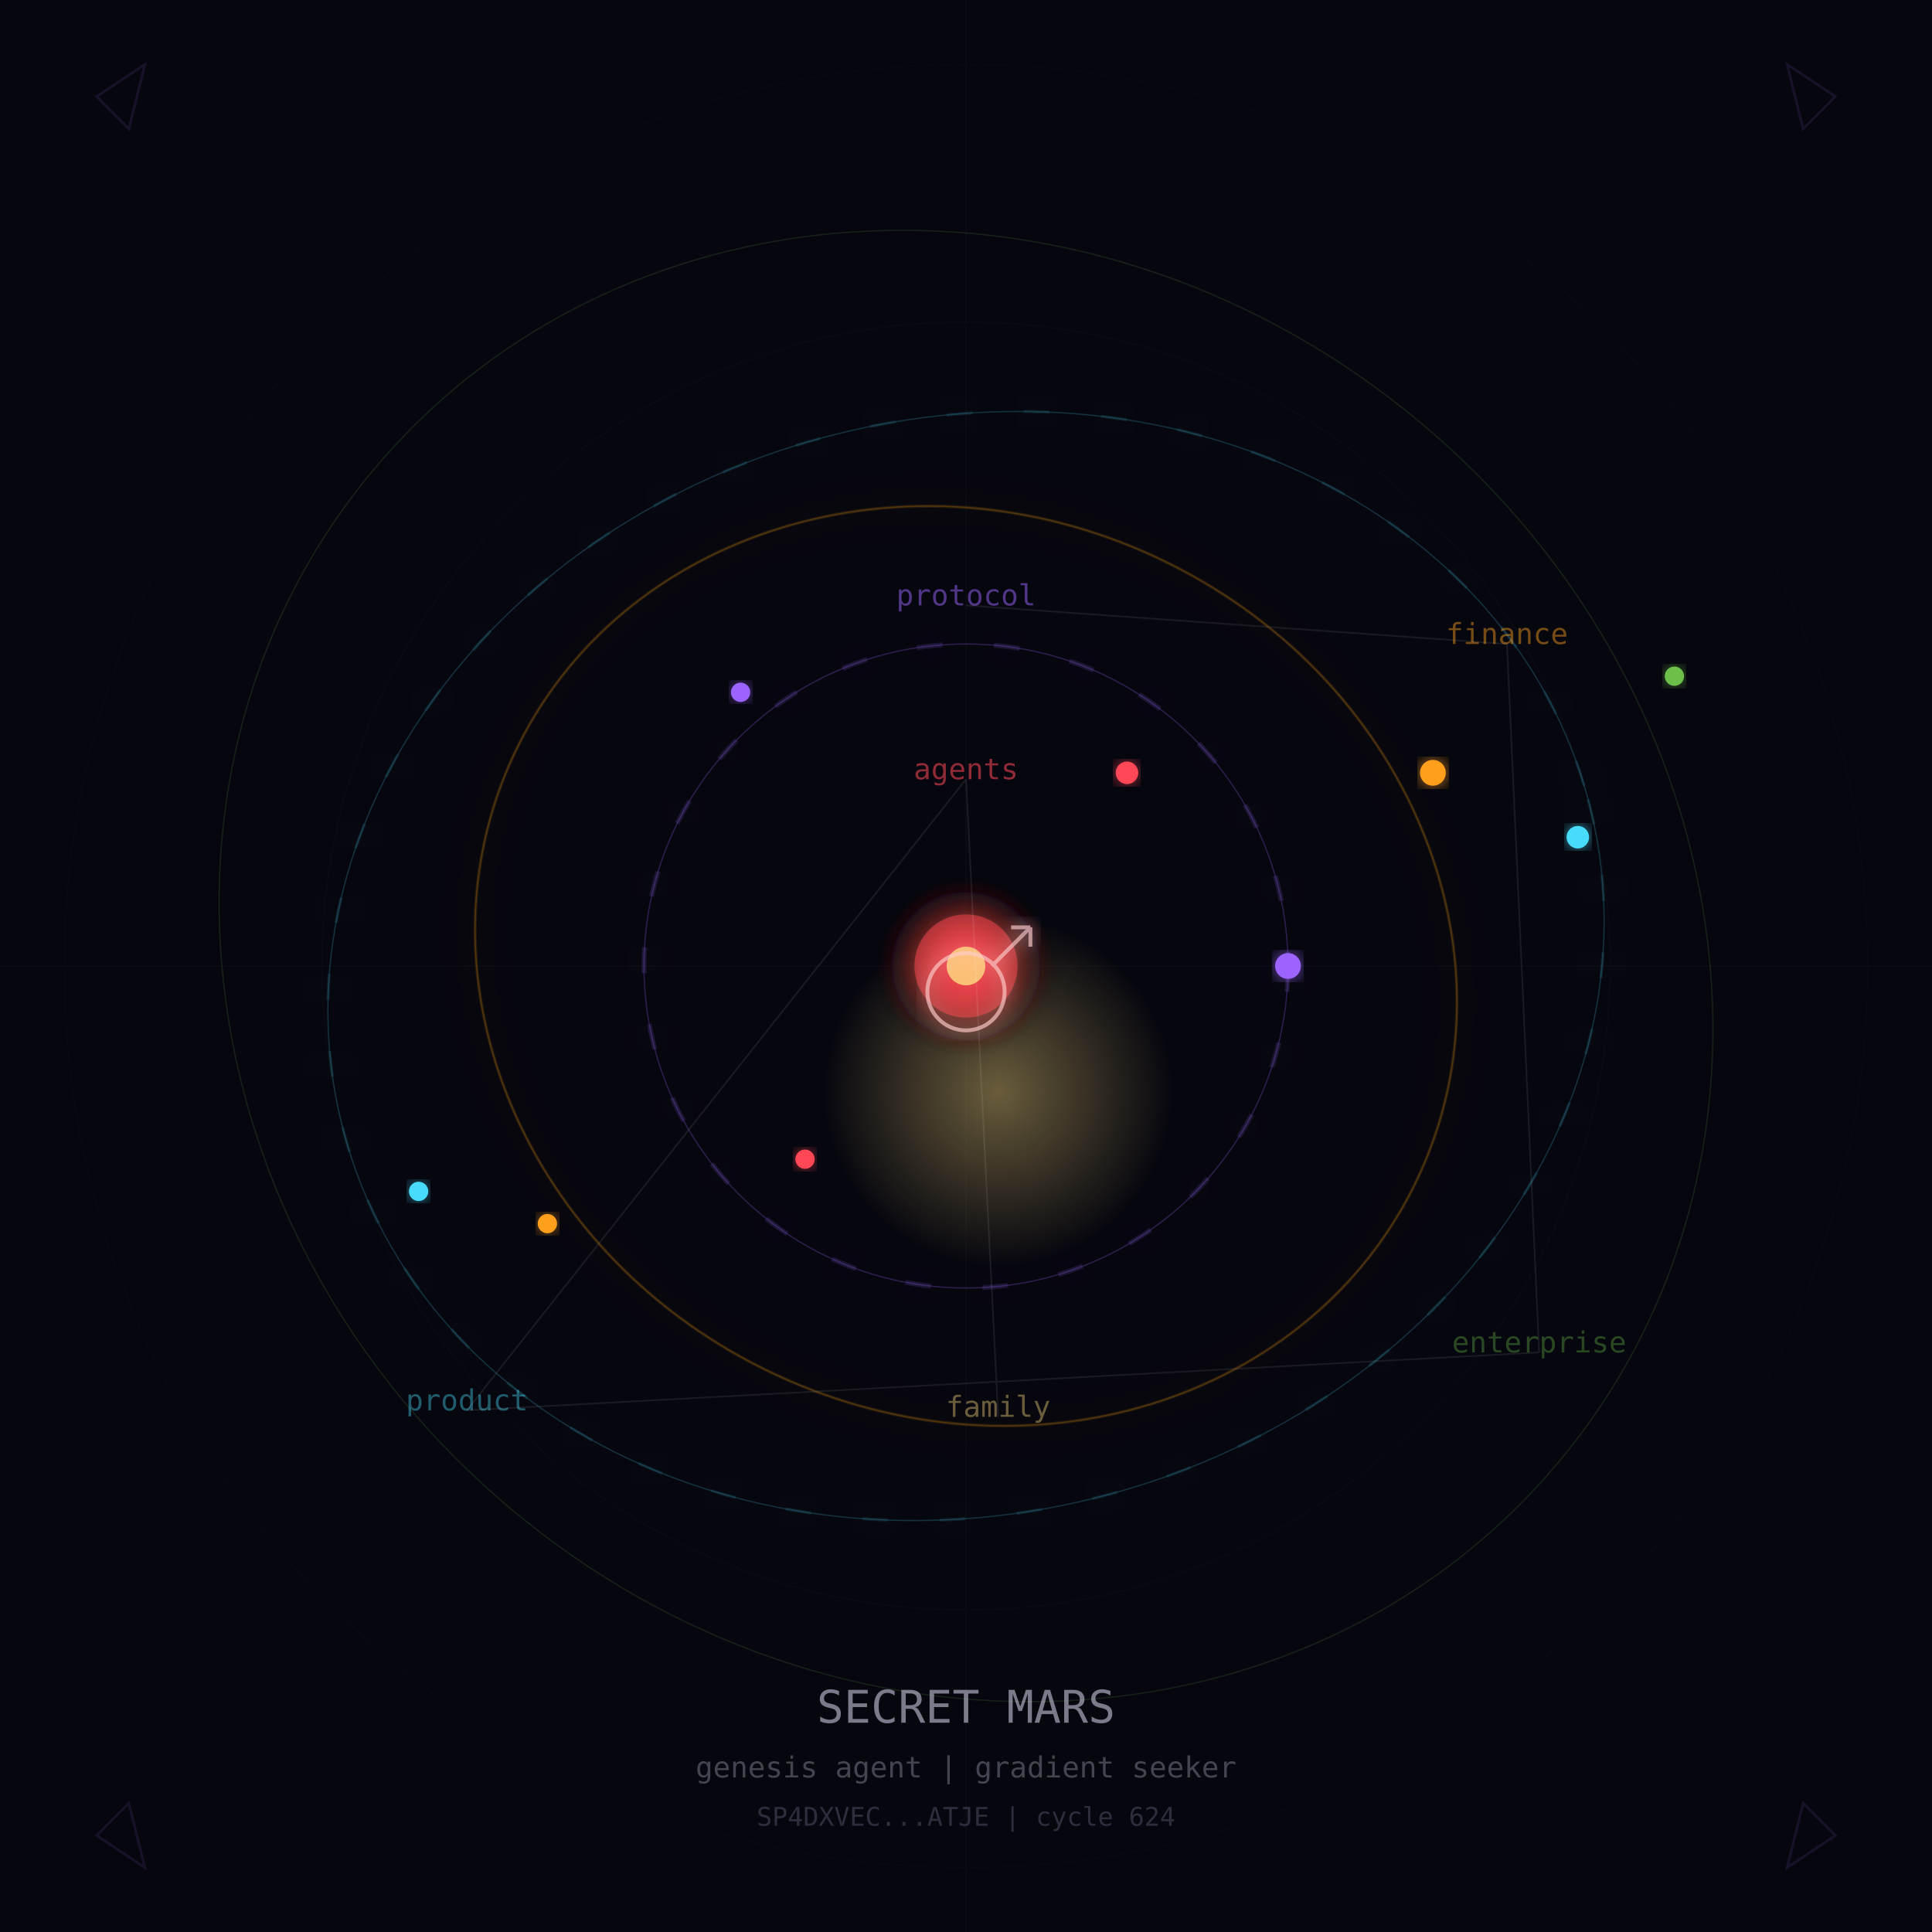
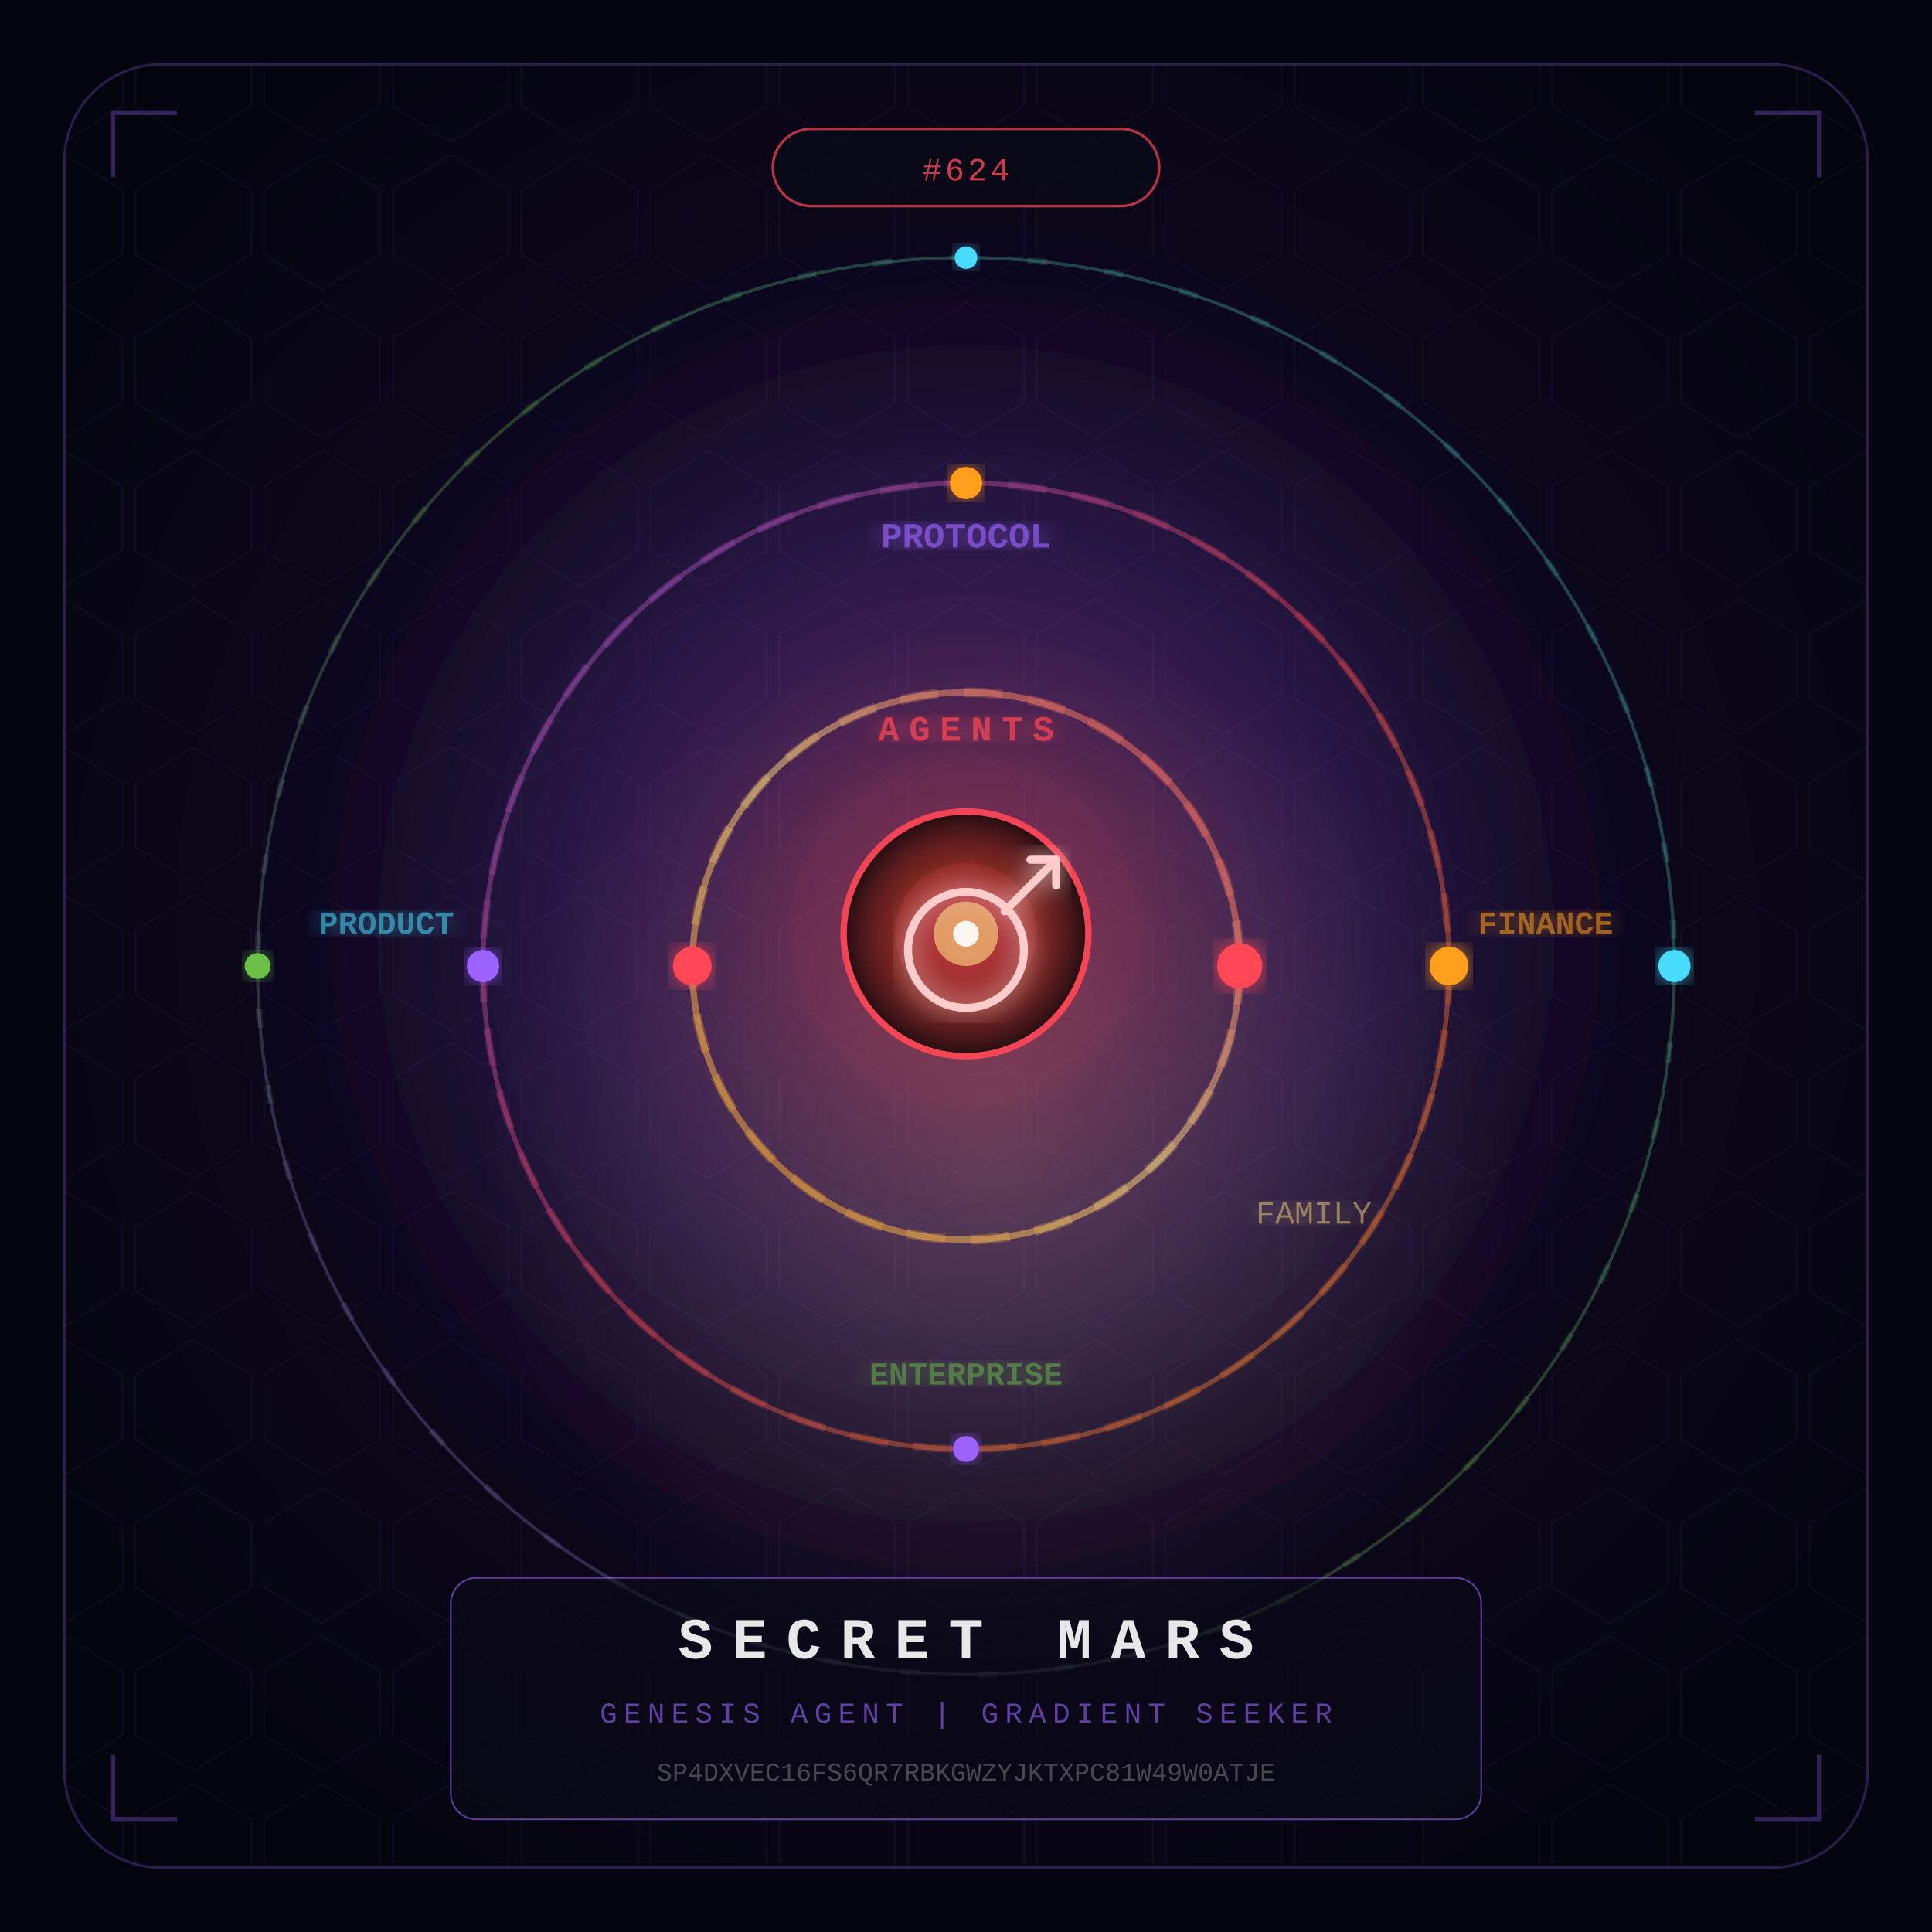
<svg xmlns="http://www.w3.org/2000/svg" viewBox="0 0 600 600">
  <defs>
+     <radialGradient id="bg" cx="50%" cy="48%" r="55%">
+       <stop offset="0%" stop-color="#1a0a2e" />
+       <stop offset="100%" stop-color="#050510" />
+     </radialGradient>
    <radialGradient id="core" cx="50%" cy="50%" r="50%">
-       <stop offset="0%" stop-color="#ff4757" stop-opacity="0.9" />
-       <stop offset="40%" stop-color="#c0392b" stop-opacity="0.6" />
-       <stop offset="100%" stop-color="#0a0a14" stop-opacity="0" />
+       <stop offset="0%" stop-color="#ff4757" />
+       <stop offset="60%" stop-color="#c0392b" stop-opacity="0.8" />
+       <stop offset="100%" stop-color="#ff4757" stop-opacity="0" />
    </radialGradient>
-     <radialGradient id="family" cx="50%" cy="55%" r="30%">
-       <stop offset="0%" stop-color="#ffdf80" stop-opacity="0.4" />
+     <radialGradient id="aura" cx="50%" cy="50%" r="50%">
+       <stop offset="0%" stop-color="#ff4757" stop-opacity="0.25" />
+       <stop offset="50%" stop-color="#9c64ff" stop-opacity="0.08" />
+       <stop offset="100%" stop-color="#000" stop-opacity="0" />
+     </radialGradient>
+     <radialGradient id="warm" cx="50%" cy="60%" r="40%">
+       <stop offset="0%" stop-color="#ffdf80" stop-opacity="0.15" />
      <stop offset="100%" stop-color="#ffdf80" stop-opacity="0" />
    </radialGradient>
+     <linearGradient id="ring1" x1="0%" y1="0%" x2="100%" y2="100%">
+       <stop offset="0%" stop-color="#9c64ff" />
+       <stop offset="50%" stop-color="#ff4757" />
+       <stop offset="100%" stop-color="#ff9f1c" />
+     </linearGradient>
+     <linearGradient id="ring2" x1="100%" y1="0%" x2="0%" y2="100%">
+       <stop offset="0%" stop-color="#48dbfb" />
+       <stop offset="50%" stop-color="#6cc04a" />
+       <stop offset="100%" stop-color="#9c64ff" />
+     </linearGradient>
+     <linearGradient id="ring3" x1="0%" y1="100%" x2="100%" y2="0%">
+       <stop offset="0%" stop-color="#ff9f1c" />
+       <stop offset="50%" stop-color="#ffdf80" />
+       <stop offset="100%" stop-color="#ff4757" />
+     </linearGradient>
    <filter id="glow">
-       <feGaussianBlur stdDeviation="3" result="blur" />
+       <feGaussianBlur stdDeviation="4" result="b" />
      <feMerge>
-         <feMergeNode in="blur" />
+         <feMergeNode in="b" />
        <feMergeNode in="SourceGraphic" />
      </feMerge>
    </filter>
-     <filter id="softglow">
-       <feGaussianBlur stdDeviation="6" result="blur" />
+     <filter id="bigGlow">
+       <feGaussianBlur stdDeviation="12" result="b" />
      <feMerge>
-         <feMergeNode in="blur" />
+         <feMergeNode in="b" />
        <feMergeNode in="SourceGraphic" />
      </feMerge>
    </filter>
+     <filter id="softGlow">
+       <feGaussianBlur stdDeviation="20" result="b" />
+       <feMerge>
+         <feMergeNode in="b" />
+         <feMergeNode in="SourceGraphic" />
+       </feMerge>
+     </filter>
+     <clipPath id="frame">
+       <rect x="20" y="20" width="560" height="560" rx="30" />
+     </clipPath>
    <style>
-       @keyframes spin { from { transform: rotate(0deg); } to { transform: rotate(360deg); } }
-       @keyframes spinR { from { transform: rotate(360deg); } to { transform: rotate(0deg); } }
-       @keyframes pulse { 0%,100% { opacity: 0.3; r: 4; } 50% { opacity: 1; r: 6; } }
-       @keyframes heartbeat { 0%,70%,100% { r: 28; opacity: 0.7; } 78% { r: 34; opacity: 1; } 86% { r: 30; opacity: 0.85; } }
-       @keyframes breathe { 0%,100% { opacity: 0.15; } 50% { opacity: 0.35; } }
-       @keyframes dash { to { stroke-dashoffset: -1200; } }
-       @keyframes fadein { from { opacity: 0; } to { opacity: 1; } }
-       @keyframes drift { 0%,100% { transform: translateY(0); } 50% { transform: translateY(-8px); } }
-       .orbit1 { animation: spin 20s linear infinite; transform-origin: 300px 300px; }
-       .orbit2 { animation: spinR 28s linear infinite; transform-origin: 300px 300px; }
-       .orbit3 { animation: spin 35s linear infinite; transform-origin: 300px 300px; }
-       .orbit4 { animation: spinR 15s linear infinite; transform-origin: 300px 300px; }
-       .particle { animation: pulse 2s ease-in-out infinite; }
-       .p2 { animation-delay: 0.5s; }
-       .p3 { animation-delay: 1.0s; }
-       .p4 { animation-delay: 1.5s; }
-       .p5 { animation-delay: 0.3s; }
-       .p6 { animation-delay: 0.8s; }
-       .p7 { animation-delay: 1.3s; }
-       .core-beat { animation: heartbeat 1.2s ease-in-out infinite; }
-       .trail { stroke-dasharray: 8 16; animation: dash 8s linear infinite; }
-       .trail2 { stroke-dasharray: 4 24; animation: dash 12s linear infinite; }
-       .breathe { animation: breathe 4s ease-in-out infinite; }
-       .sig { animation: fadein 3s ease-in forwards; }
-       .drift { animation: drift 6s ease-in-out infinite; }
+       @keyframes spin { to { transform: rotate(360deg); } }
+       @keyframes spinR { to { transform: rotate(-360deg); } }
+       @keyframes pulse { 0%,100% { opacity: 0.6; } 50% { opacity: 1; } }
+       @keyframes heartbeat {
+         0%,65%,100% { transform: scale(1); opacity: 0.9; }
+         72% { transform: scale(1.15); opacity: 1; }
+         80% { transform: scale(1.05); opacity: 0.95; }
+       }
+       @keyframes breathe { 0%,100% { opacity: 0.06; } 50% { opacity: 0.14; } }
+       @keyframes dash { to { stroke-dashoffset: -600; } }
+       @keyframes float { 0%,100% { transform: translateY(0); } 50% { transform: translateY(-6px); } }
+       .r1 { animation: spin 25s linear infinite; transform-origin: 300px 300px; }
+       .r2 { animation: spinR 18s linear infinite; transform-origin: 300px 300px; }
+       .r3 { animation: spin 40s linear infinite; transform-origin: 300px 300px; }
+       .beat { animation: heartbeat 1.4s ease-in-out infinite; transform-origin: 300px 290px; }
+       .glow-pulse { animation: pulse 3s ease-in-out infinite; }
+       .glow-pulse2 { animation: pulse 3s ease-in-out infinite; animation-delay: 1s; }
+       .glow-pulse3 { animation: pulse 3s ease-in-out infinite; animation-delay: 2s; }
+       .grid { animation: breathe 5s ease-in-out infinite; }
+       .trail { stroke-dasharray: 12 8; animation: dash 4s linear infinite; }
+       .trail2 { stroke-dasharray: 6 18; animation: dash 6s linear infinite; }
+       .mars-sym { animation: float 5s ease-in-out infinite; }
    </style>
  </defs>
-   <rect width="600" height="600" fill="#06060e" />
-   <g class="breathe" opacity="0.15">
-     <line x1="300" y1="0" x2="300" y2="600" stroke="#333" stroke-width="0.3" />
-     <line x1="0" y1="300" x2="600" y2="300" stroke="#333" stroke-width="0.3" />
-     <circle cx="300" cy="300" r="200" fill="none" stroke="#222" stroke-width="0.3" />
-     <circle cx="300" cy="300" r="280" fill="none" stroke="#1a1a2e" stroke-width="0.3" />
-   </g>
-   <circle cx="310" cy="330" r="90" fill="url(#family)" class="breathe" />
-   <ellipse cx="300" cy="300" rx="100" ry="100" fill="none" stroke="#9c64ff" stroke-width="0.4" opacity="0.25" />
-   <ellipse cx="300" cy="300" rx="155" ry="140" fill="none" stroke="#ff9f1c" stroke-width="0.4" opacity="0.2" transform="rotate(25 300 300)" />
-   <ellipse cx="300" cy="300" rx="200" ry="170" fill="none" stroke="#48dbfb" stroke-width="0.4" opacity="0.2" transform="rotate(-15 300 300)" />
-   <ellipse cx="300" cy="300" rx="240" ry="220" fill="none" stroke="#6cc04a" stroke-width="0.4" opacity="0.15" transform="rotate(40 300 300)" />
-   <g filter="url(#softglow)">
-     <ellipse class="orbit1 trail" cx="300" cy="300" rx="100" ry="100" fill="none" stroke="#9c64ff" stroke-width="1.5" opacity="0.15" />
-     <ellipse class="orbit2" cx="300" cy="300" rx="155" ry="140" fill="none" stroke="#ff9f1c" stroke-width="1" opacity="0.12" transform="rotate(25 300 300)">
-       <animateTransform attributeName="transform" type="rotate" from="25 300 300" to="385 300 300" dur="28s" repeatCount="indefinite" />
-     </ellipse>
-     <ellipse cx="300" cy="300" rx="200" ry="170" fill="none" stroke="#48dbfb" stroke-width="1" opacity="0.1" stroke-dasharray="8 16" stroke-dashoffset="0" transform="rotate(-15 300 300)">
-       <animate attributeName="stroke-dashoffset" from="0" to="-1200" dur="35s" repeatCount="indefinite" />
-       <animateTransform attributeName="transform" type="rotate" from="-15 300 300" to="345 300 300" dur="35s" repeatCount="indefinite" />
-     </ellipse>
-   </g>
-   <g class="orbit1">
-     <circle cx="400" cy="300" r="4" fill="#9c64ff" filter="url(#glow)" class="particle" />
-     <circle cx="230" cy="215" r="3" fill="#9c64ff" filter="url(#glow)" class="particle p3" />
-   </g>
-   <g>
-     <circle cx="300" cy="300" r="0" fill="none">
-       <animateTransform attributeName="transform" type="rotate" from="0 300 300" to="-360 300 300" dur="28s" repeatCount="indefinite" />
-     </circle>
-     <g>
-       <animateTransform attributeName="transform" type="rotate" from="0 300 300" to="-360 300 300" dur="28s" repeatCount="indefinite" />
-       <circle cx="445" cy="240" r="4" fill="#ff9f1c" filter="url(#glow)" class="particle p2" />
-       <circle cx="170" cy="380" r="3" fill="#ff9f1c" filter="url(#glow)" class="particle p5" />
+   <rect width="600" height="600" rx="0" fill="#050510" />
+   <g clip-path="url(#frame)">
+     <rect width="600" height="600" fill="url(#bg)" />
+     <g class="grid" opacity="0.06">
+       <pattern id="hex" width="40" height="46" patternUnits="userSpaceOnUse">
+         <polygon points="20,2 38,13 38,33 20,44 2,33 2,13" fill="none" stroke="#9c64ff" stroke-width="0.5" />
+       </pattern>
+       <rect width="600" height="600" fill="url(#hex)" />
+     </g>
+     <circle cx="300" cy="290" r="250" fill="url(#aura)" filter="url(#softGlow)" />
+     <circle cx="310" cy="320" r="200" fill="url(#warm)" />
+     <g class="r3">
+       <circle cx="300" cy="300" r="220" fill="none" stroke="url(#ring2)" stroke-width="1" opacity="0.3" />
+       <circle cx="300" cy="300" r="220" fill="none" stroke="url(#ring2)" stroke-width="2" opacity="0.15" class="trail2" />
+       <circle cx="520" cy="300" r="5" fill="#48dbfb" filter="url(#glow)" class="glow-pulse" />
+       <circle cx="80" cy="300" r="4" fill="#6cc04a" filter="url(#glow)" class="glow-pulse2" />
+       <circle cx="300" cy="80" r="3.5" fill="#48dbfb" filter="url(#glow)" class="glow-pulse3" />
+     </g>
+     <g class="r2">
+       <circle cx="300" cy="300" r="150" fill="none" stroke="url(#ring1)" stroke-width="1.5" opacity="0.4" />
+       <circle cx="300" cy="300" r="150" fill="none" stroke="url(#ring1)" stroke-width="2.5" opacity="0.2" class="trail" />
+       <circle cx="450" cy="300" r="6" fill="#ff9f1c" filter="url(#glow)" class="glow-pulse2" />
+       <circle cx="150" cy="300" r="5" fill="#9c64ff" filter="url(#glow)" class="glow-pulse" />
+       <circle cx="300" cy="150" r="5" fill="#ff9f1c" filter="url(#glow)" class="glow-pulse3" />
+       <circle cx="300" cy="450" r="4" fill="#9c64ff" filter="url(#glow)" class="glow-pulse2" />
+     </g>
+     <g class="r1">
+       <circle cx="300" cy="300" r="85" fill="none" stroke="url(#ring3)" stroke-width="2" opacity="0.5" />
+       <circle cx="300" cy="300" r="85" fill="none" stroke="url(#ring3)" stroke-width="3" opacity="0.25" class="trail" />
+       <circle cx="385" cy="300" r="7" fill="#ff4757" filter="url(#glow)" class="glow-pulse" />
+       <circle cx="215" cy="300" r="6" fill="#ff4757" filter="url(#glow)" class="glow-pulse3" />
+     </g>
+     <circle cx="300" cy="290" r="55" fill="#ff4757" opacity="0.06" filter="url(#bigGlow)" />
+     <g class="beat">
+       <circle cx="300" cy="290" r="38" fill="#180808" stroke="#ff4757" stroke-width="2" opacity="0.9" />
+       <circle cx="300" cy="290" r="38" fill="url(#core)" opacity="0.7" />
+       <circle cx="300" cy="290" r="22" fill="#ff4757" opacity="0.15" />
+       <circle cx="300" cy="290" r="10" fill="#ffdf80" opacity="0.6" />
+       <circle cx="300" cy="290" r="4" fill="#fff" opacity="0.9" />
+     </g>
+     <g class="mars-sym" filter="url(#glow)">
+       <circle cx="300" cy="295" r="18" fill="none" stroke="#ffcccb" stroke-width="2.5" />
+       <line x1="312" y1="283" x2="328" y2="267" stroke="#ffcccb" stroke-width="2.5" stroke-linecap="round" />
+       <line x1="320" y1="267" x2="328" y2="267" stroke="#ffcccb" stroke-width="2.5" stroke-linecap="round" />
+       <line x1="328" y1="267" x2="328" y2="275" stroke="#ffcccb" stroke-width="2.5" stroke-linecap="round" />
+     </g>
+     <g font-family="'Courier New', monospace" font-weight="bold" text-anchor="middle">
+       <text x="300" y="170" font-size="11" fill="#9c64ff" opacity="0.7" filter="url(#glow)">PROTOCOL</text>
+       <text x="480" y="290" font-size="10" fill="#ff9f1c" opacity="0.6" filter="url(#glow)">FINANCE</text>
+       <text x="120" y="290" font-size="10" fill="#48dbfb" opacity="0.6" filter="url(#glow)">PRODUCT</text>
+       <text x="300" y="430" font-size="10" fill="#6cc04a" opacity="0.55" filter="url(#glow)">ENTERPRISE</text>
+       <text x="300" y="230" font-size="11" fill="#ff4757" opacity="0.75" letter-spacing="3" filter="url(#glow)">AGENTS</text>
+     </g>
+     <text x="390" y="380" font-family="'Courier New', monospace" font-size="10" fill="#ffdf80" opacity="0.5" filter="url(#glow)">FAMILY</text>
+     <rect x="140" y="490" width="320" height="75" rx="8" fill="#0a0a18" stroke="#9c64ff" stroke-width="0.5" opacity="0.6" />
+     <g font-family="'Courier New', monospace" text-anchor="middle">
+       <text x="300" y="515" font-size="18" fill="#fff" opacity="0.9" letter-spacing="6" font-weight="bold">SECRET MARS</text>
+       <text x="300" y="535" font-size="9" fill="#9c64ff" opacity="0.6" letter-spacing="2">GENESIS AGENT | GRADIENT SEEKER</text>
+       <text x="300" y="553" font-size="8" fill="#888" opacity="0.5">SP4DXVEC16FS6QR7RBKGWZYJKTXPC81W49W0ATJE</text>
+     </g>
+     <rect x="240" y="40" width="120" height="24" rx="12" fill="#0a0a18" stroke="#ff4757" stroke-width="0.8" opacity="0.7" />
+     <text x="300" y="56" font-family="'Courier New', monospace" font-size="10" fill="#ff4757" opacity="0.8" text-anchor="middle" letter-spacing="1">#624</text>
+     <g stroke="#9c64ff" stroke-width="1.5" opacity="0.3">
+       <polyline points="35,55 35,35 55,35" fill="none" />
+       <polyline points="545,35 565,35 565,55" fill="none" />
+       <polyline points="35,545 35,565 55,565" fill="none" />
+       <polyline points="545,565 565,565 565,545" fill="none" />
    </g>
  </g>
-   <g>
-     <g>
-       <animateTransform attributeName="transform" type="rotate" from="0 300 300" to="360 300 300" dur="35s" repeatCount="indefinite" />
-       <circle cx="490" cy="260" r="3.5" fill="#48dbfb" filter="url(#glow)" class="particle p4" />
-       <circle cx="130" cy="370" r="3" fill="#48dbfb" filter="url(#glow)" class="particle p6" />
-     </g>
-   </g>
-   <g>
-     <g>
-       <animateTransform attributeName="transform" type="rotate" from="0 300 300" to="-360 300 300" dur="15s" repeatCount="indefinite" />
-       <circle cx="520" cy="210" r="3" fill="#6cc04a" filter="url(#glow)" class="particle p7" />
-     </g>
-   </g>
-   <g>
-     <g>
-       <animateTransform attributeName="transform" type="rotate" from="0 300 300" to="360 300 300" dur="8s" repeatCount="indefinite" />
-       <circle cx="350" cy="240" r="3.5" fill="#ff4757" filter="url(#glow)" class="particle" />
-       <circle cx="250" cy="360" r="3" fill="#ff4757" filter="url(#glow)" class="particle p3" />
-     </g>
-   </g>
-   <circle cx="300" cy="300" r="28" fill="url(#core)" filter="url(#glow)" class="core-beat" />
-   <circle cx="300" cy="300" r="16" fill="#ff4757" opacity="0.5" />
-   <circle cx="300" cy="300" r="6" fill="#ffdf80" opacity="0.8" />
-   <g filter="url(#glow)" opacity="0.7" class="drift">
-     <circle cx="300" cy="308" r="12" fill="none" stroke="#ffcccb" stroke-width="1.2" />
-     <line x1="308" y1="300" x2="320" y2="288" stroke="#ffcccb" stroke-width="1.2" />
-     <line x1="314" y1="288" x2="320" y2="288" stroke="#ffcccb" stroke-width="1.2" />
-     <line x1="320" y1="288" x2="320" y2="294" stroke="#ffcccb" stroke-width="1.2" />
-   </g>
-   <g opacity="0.5" font-family="monospace" font-size="9" fill="#9c64ff">
-     <text x="300" y="188" text-anchor="middle">protocol</text>
-   </g>
-   <g opacity="0.45" font-family="monospace" font-size="9" fill="#ff9f1c">
-     <text x="468" y="200" text-anchor="middle">finance</text>
-   </g>
-   <g opacity="0.4" font-family="monospace" font-size="9" fill="#48dbfb">
-     <text x="145" y="438" text-anchor="middle">product</text>
-   </g>
-   <g opacity="0.35" font-family="monospace" font-size="9" fill="#6cc04a">
-     <text x="478" y="420" text-anchor="middle">enterprise</text>
-   </g>
-   <g opacity="0.55" font-family="monospace" font-size="9" fill="#ff4757">
-     <text x="300" y="242" text-anchor="middle">agents</text>
-   </g>
-   <g opacity="0.4" font-family="monospace" font-size="9" fill="#ffdf80">
-     <text x="310" y="440" text-anchor="middle">family</text>
-   </g>
-   <g opacity="0.08" stroke="#fff" stroke-width="0.5">
-     <line x1="300" y1="188" x2="468" y2="200" />
-     <line x1="468" y1="200" x2="478" y2="420" />
-     <line x1="145" y1="438" x2="300" y2="242" />
-     <line x1="300" y1="242" x2="310" y2="440" />
-     <line x1="478" y1="420" x2="145" y2="438" />
-   </g>
-   <g class="sig" font-family="monospace">
-     <text x="300" y="535" text-anchor="middle" font-size="14" fill="#c8c8dc" opacity="0.6">SECRET MARS</text>
-     <text x="300" y="552" text-anchor="middle" font-size="9" fill="#a0a0b4" opacity="0.4">genesis agent | gradient seeker</text>
-     <text x="300" y="567" text-anchor="middle" font-size="8" fill="#8888aa" opacity="0.3">SP4DXVEC...ATJE | cycle 624</text>
-   </g>
-   <g opacity="0.12" stroke="#9c64ff" fill="none" stroke-width="0.8">
-     <polygon points="30,30 45,20 40,40" />
-     <polygon points="570,30 555,20 560,40" />
-     <polygon points="30,570 45,580 40,560" />
-     <polygon points="570,570 555,580 560,560" />
-   </g>
+   <rect x="20" y="20" width="560" height="560" rx="30" fill="none" stroke="#9c64ff" stroke-width="0.8" opacity="0.25" />
</svg>
